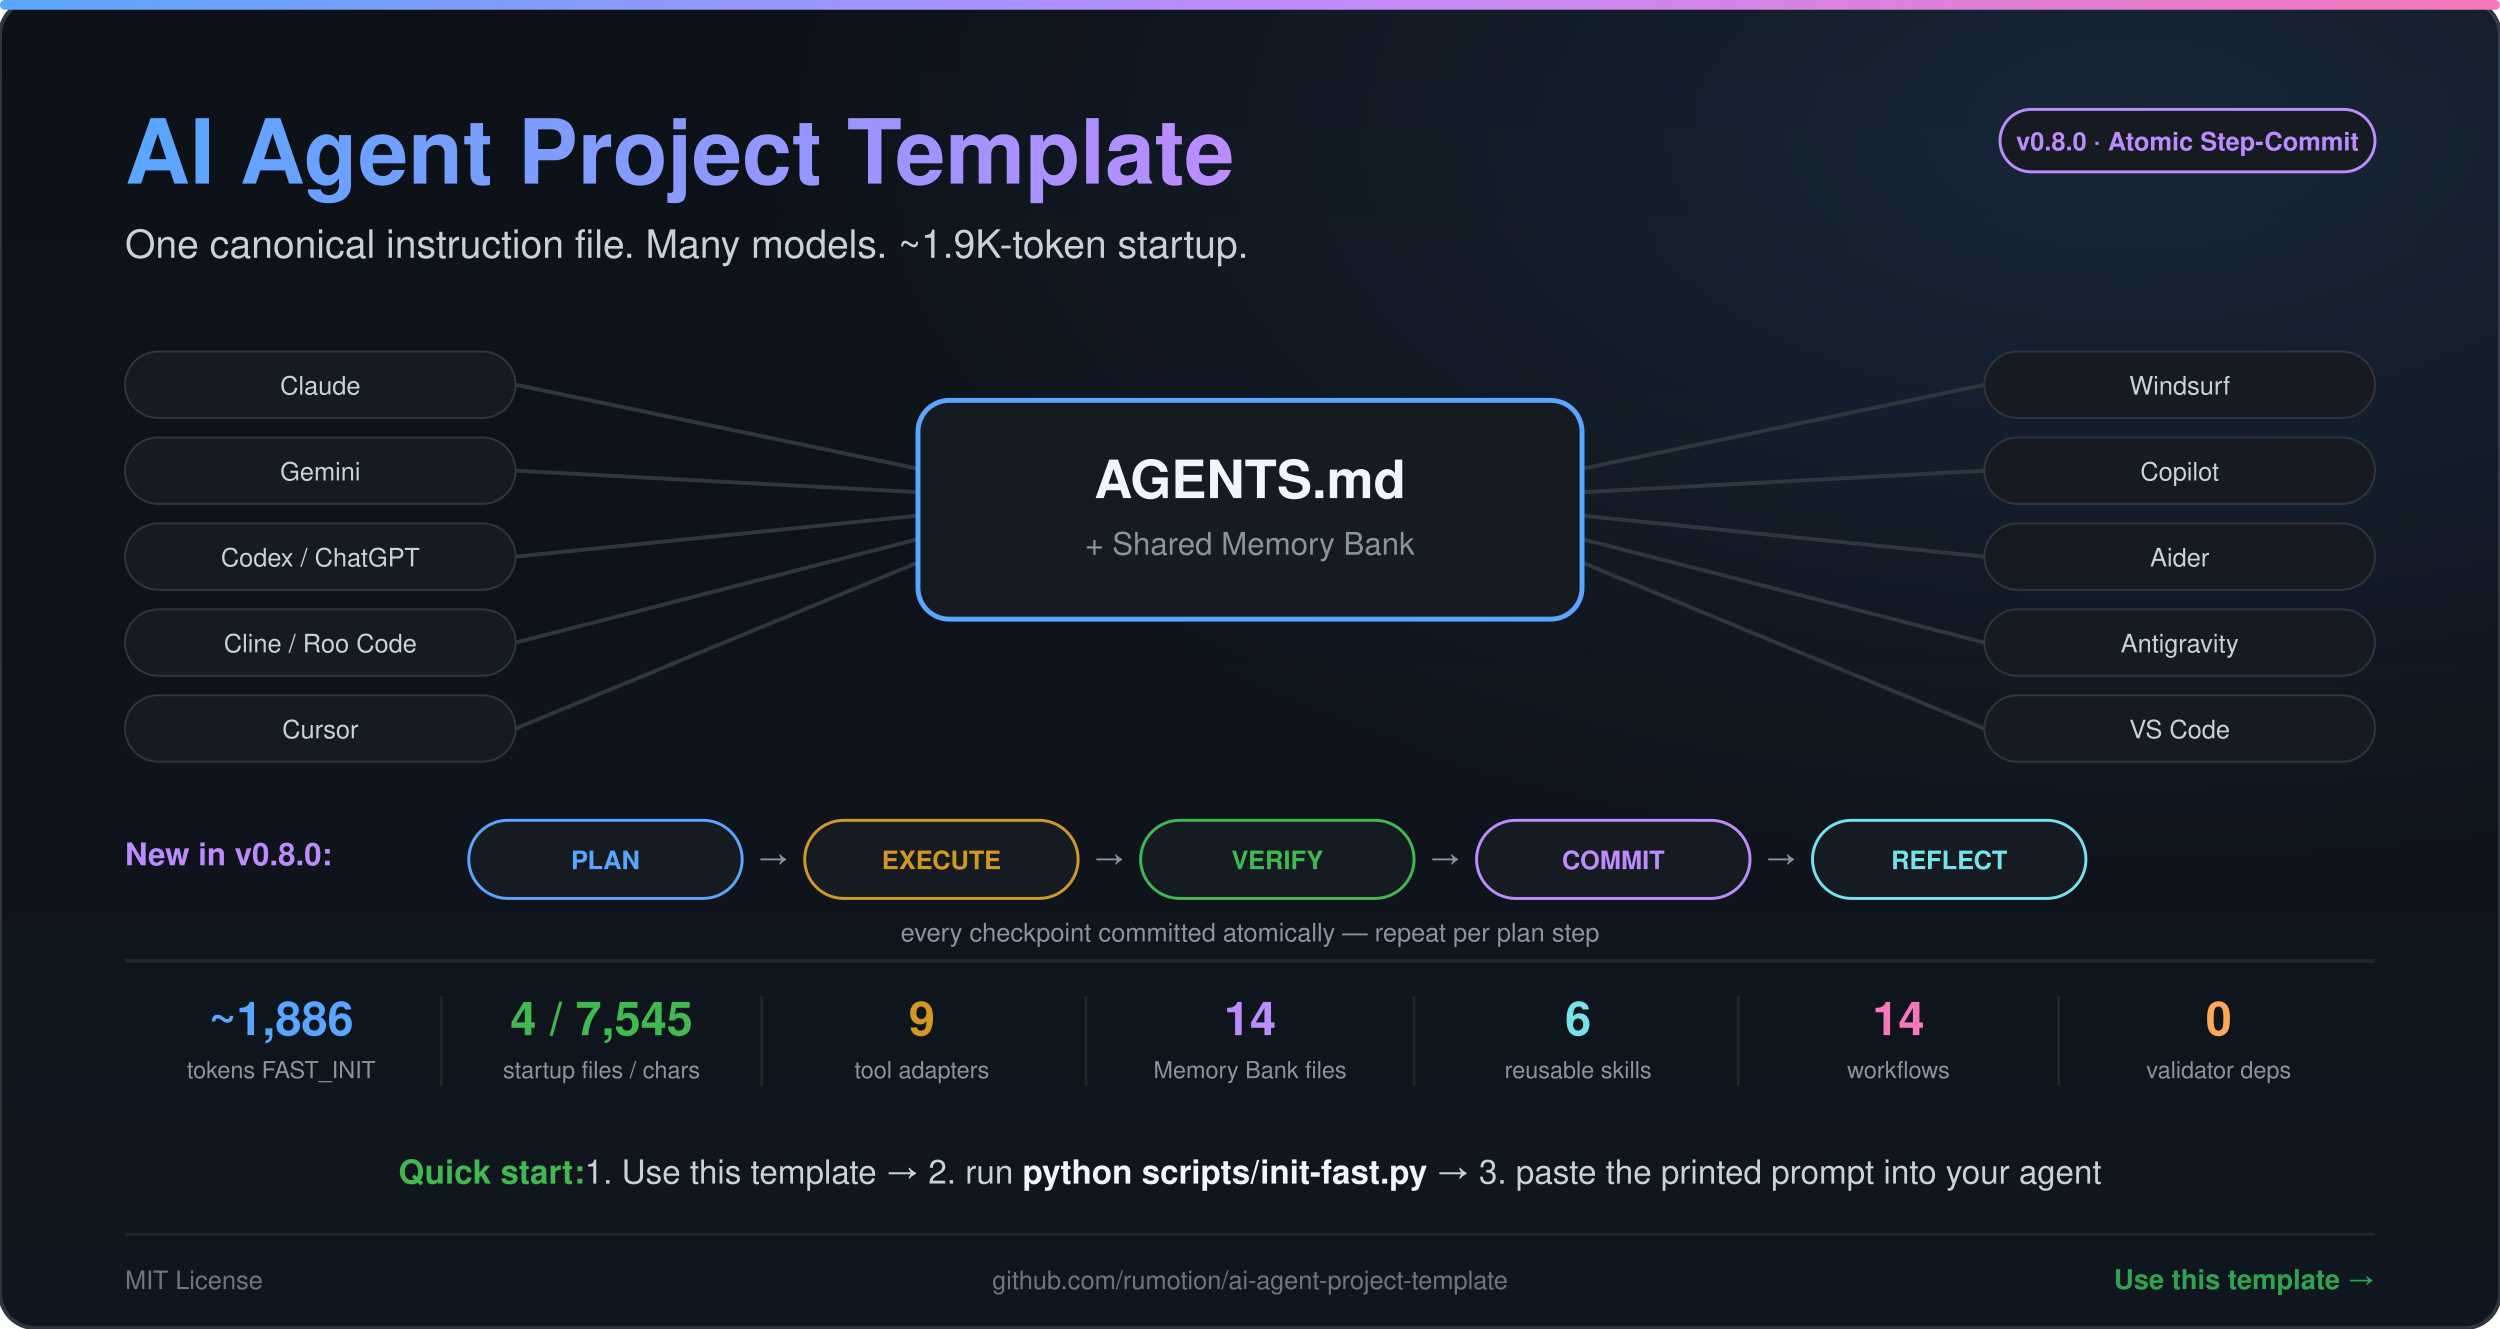
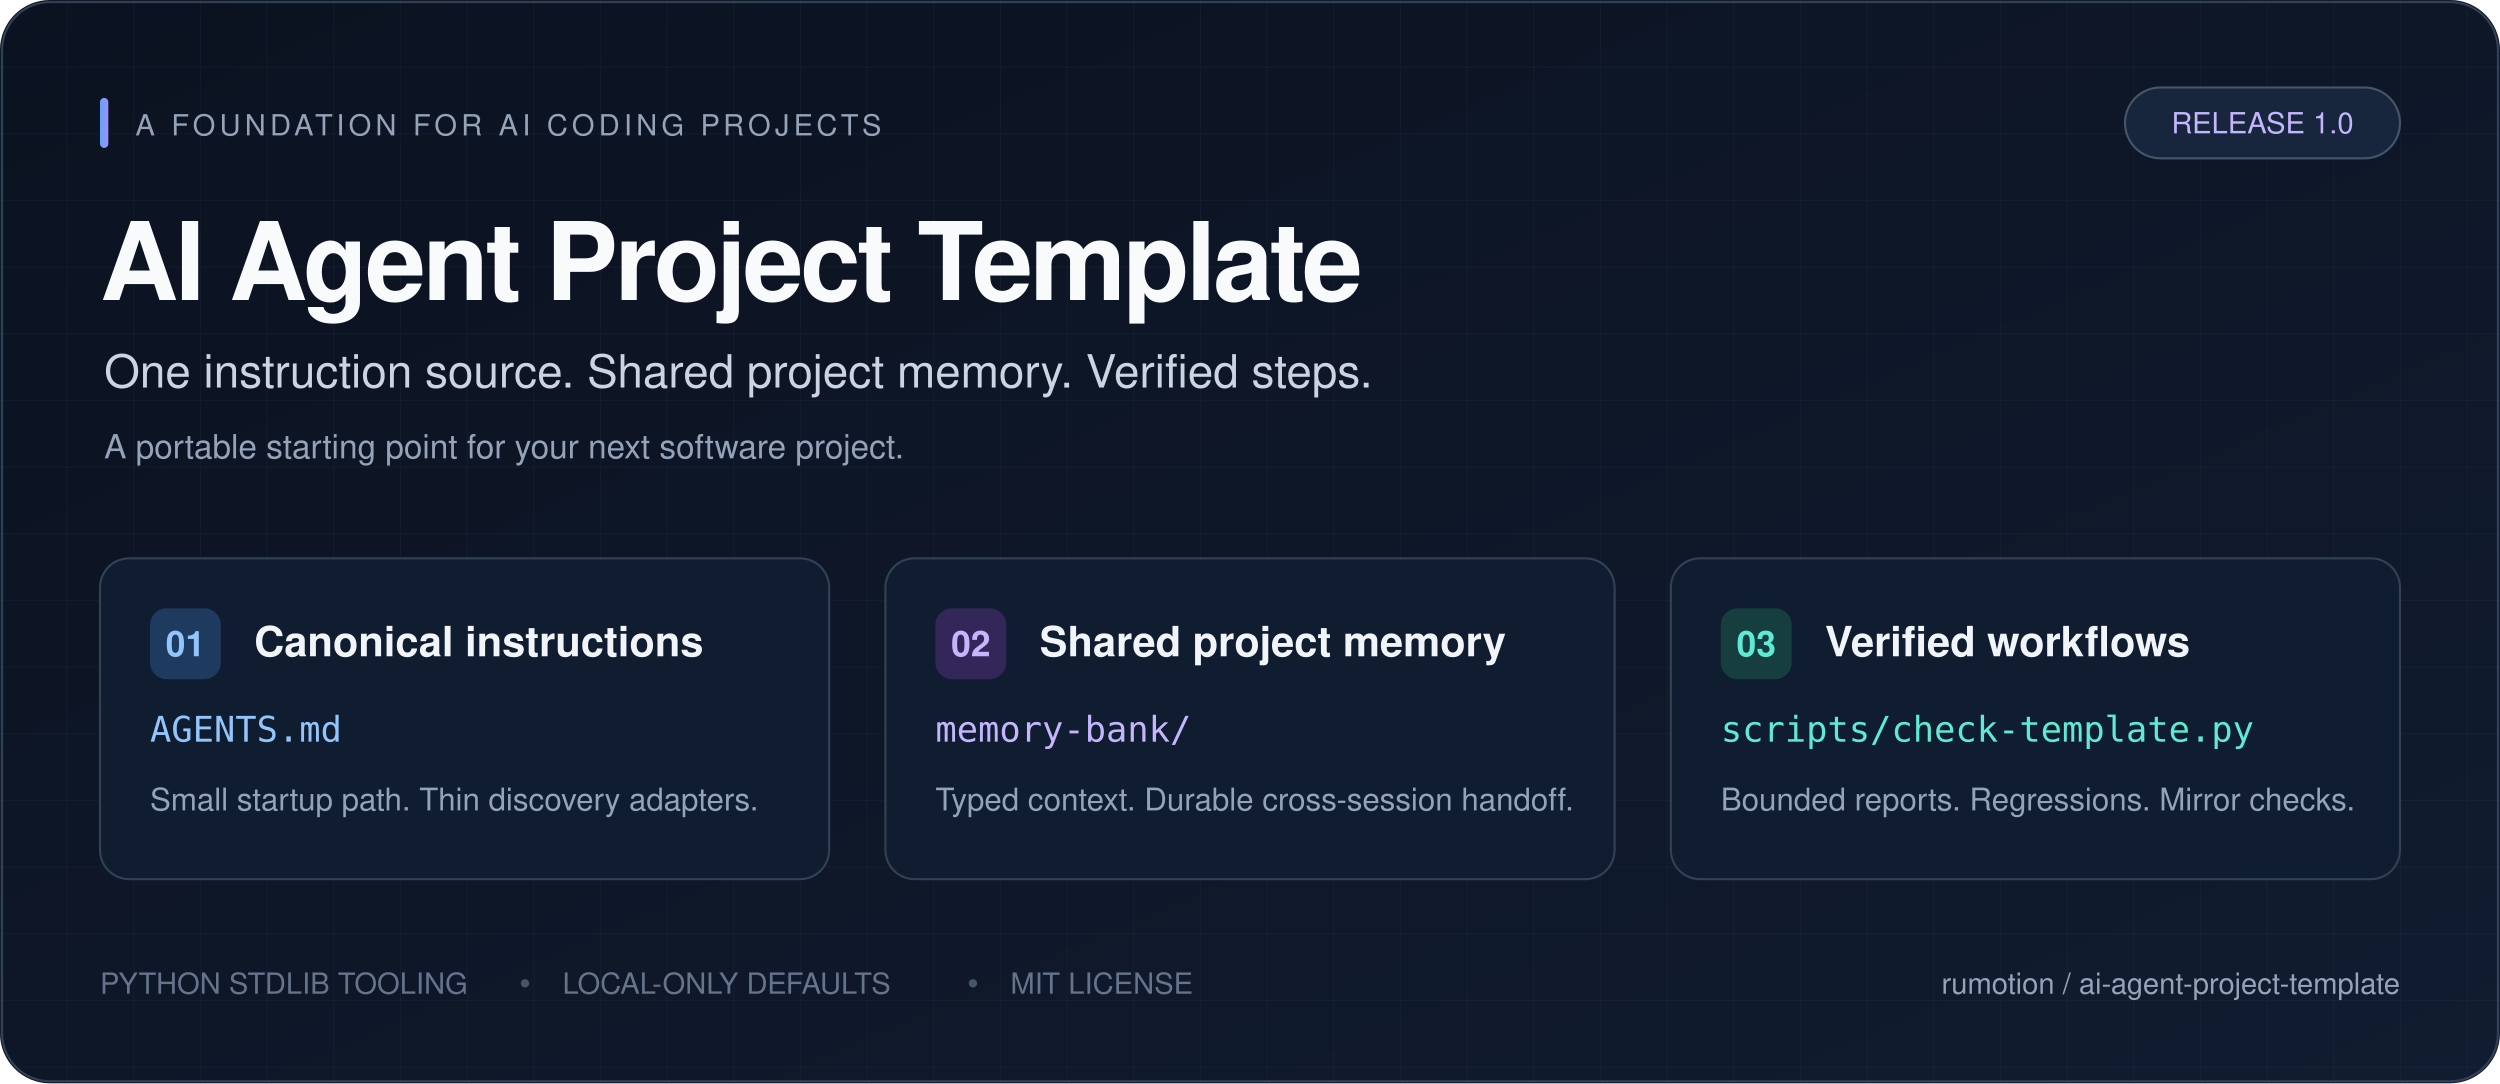
- <svg xmlns="http://www.w3.org/2000/svg" width="1280" height="680" viewBox="0 0 1280 680" font-family="Segoe UI, -apple-system, BlinkMacSystemFont, Helvetica, Arial, sans-serif">
+ <svg xmlns="http://www.w3.org/2000/svg" width="1200" height="520" viewBox="0 0 1200 520" role="img" aria-labelledby="title desc">
  <defs>
-     <linearGradient id="bgGrad" x1="0" y1="0" x2="0" y2="1">
-       <stop offset="0" stop-color="#0d1117" />
-       <stop offset="1" stop-color="#10161f" />
+     <linearGradient id="bg" x2="1" y2="1">
+       <stop stop-color="#0b1220" />
+       <stop offset="1" stop-color="#111c30" />
    </linearGradient>
-     <linearGradient id="titleGrad" x1="0" y1="0" x2="1" y2="0">
-       <stop offset="0" stop-color="#58a6ff" />
-       <stop offset="1" stop-color="#bc8cff" />
+     <linearGradient id="accent" x2="1">
+       <stop stop-color="#60a5fa" />
+       <stop offset="1" stop-color="#a78bfa" />
    </linearGradient>
-     <linearGradient id="accentBar" x1="0" y1="0" x2="1" y2="0">
-       <stop offset="0" stop-color="#58a6ff" />
-       <stop offset="0.5" stop-color="#bc8cff" />
-       <stop offset="1" stop-color="#f778ba" />
-     </linearGradient>
-     <radialGradient id="glow" cx="0.85" cy="0.1" r="0.55">
-       <stop offset="0" stop-color="#58a6ff" stop-opacity="0.14" />
-       <stop offset="1" stop-color="#58a6ff" stop-opacity="0" />
-     </radialGradient>
+     <pattern id="grid" width="32" height="32" patternUnits="userSpaceOnUse">
+       <path d="M 32 0 L 0 0 0 32" fill="none" stroke="#273449" stroke-width=".5" />
+     </pattern>
  </defs>
-   <rect width="1280" height="680" rx="18" fill="url(#bgGrad)" stroke="#30363d" stroke-width="2" />
-   <rect width="1280" height="680" rx="18" fill="url(#glow)" />
-   <rect x="0" y="0" width="1280" height="5" rx="2.5" fill="url(#accentBar)" />
-   <text x="64" y="94" font-size="46" font-weight="800" fill="url(#titleGrad)">AI Agent Project Template</text>
-   <text x="64" y="132" font-size="20" fill="#c9d1d9">One canonical instruction file. Many models. ~1.9K-token startup.</text>
-   <rect x="1024" y="56" width="192" height="32" rx="16" fill="#161b22" stroke="#bc8cff" stroke-width="1.5" />
-   <text x="1120" y="77" text-anchor="middle" font-size="13" font-weight="700" fill="#bc8cff">v0.8.0 · Atomic Step-Commit</text>
-   <g stroke="#30363d" stroke-width="2">
-     <line x1="264" y1="197" x2="470" y2="240" />
-     <line x1="264" y1="241" x2="470" y2="252" />
-     <line x1="264" y1="285" x2="470" y2="264" />
-     <line x1="264" y1="329" x2="470" y2="276" />
-     <line x1="264" y1="373" x2="470" y2="288" />
-     <line x1="1016" y1="197" x2="810" y2="240" />
-     <line x1="1016" y1="241" x2="810" y2="252" />
-     <line x1="1016" y1="285" x2="810" y2="264" />
-     <line x1="1016" y1="329" x2="810" y2="276" />
-     <line x1="1016" y1="373" x2="810" y2="288" />
+   <rect width="1200" height="520" rx="24" fill="url(#bg)" />
+   <rect width="1200" height="520" rx="24" fill="url(#grid)" opacity=".4" />
+   <rect x="1" y="1" width="1198" height="518" rx="23" fill="none" stroke="#334155" />
+   <rect x="48" y="47" width="4" height="24" rx="2" fill="url(#accent)" />
+   <g font-family="Segoe UI, Helvetica, Arial, sans-serif">
+     <text x="65" y="65" fill="#94a3b8" font-size="14" letter-spacing="2">A FOUNDATION FOR AI CODING PROJECTS</text>
+     <rect x="1020" y="42" width="132" height="34" rx="17" fill="#18263d" stroke="#475569" />
+     <text x="1086" y="64" text-anchor="middle" fill="#c4b5fd" font-size="14">RELEASE 1.0</text>
+     <text x="48" y="144" fill="#f8fafc" font-size="52" font-weight="700" letter-spacing="-1.5">AI Agent Project Template</text>
+     <text x="50" y="186" fill="#cbd5e1" font-size="22">One instruction source. Shared project memory. Verified steps.</text>
+     <text x="50" y="220" fill="#94a3b8" font-size="16">A portable starting point for your next software project.</text>
+     <g transform="translate(48,268)">
+       <rect width="350" height="154" rx="14" fill="#101d31" stroke="#334155" />
+       <rect x="24" y="24" width="34" height="34" rx="8" fill="#1e3a5f" />
+       <text x="41" y="47" text-anchor="middle" fill="#93c5fd" font-size="17" font-weight="700">01</text>
+       <text x="74" y="47" fill="#f1f5f9" font-size="20" font-weight="600">Canonical instructions</text>
+       <text x="24" y="88" fill="#93c5fd" font-family="Consolas, monospace" font-size="17">AGENTS.md</text>
+       <text x="24" y="121" fill="#94a3b8" font-size="15">Small startup path. Thin discovery adapters.</text>
+     </g>
+     <g transform="translate(425,268)">
+       <rect width="350" height="154" rx="14" fill="#101d31" stroke="#334155" />
+       <rect x="24" y="24" width="34" height="34" rx="8" fill="#33275a" />
+       <text x="41" y="47" text-anchor="middle" fill="#c4b5fd" font-size="17" font-weight="700">02</text>
+       <text x="74" y="47" fill="#f1f5f9" font-size="20" font-weight="600">Shared project memory</text>
+       <text x="24" y="88" fill="#c4b5fd" font-family="Consolas, monospace" font-size="17">memory-bank/</text>
+       <text x="24" y="121" fill="#94a3b8" font-size="15">Typed context. Durable cross-session handoff.</text>
+     </g>
+     <g transform="translate(802,268)">
+       <rect width="350" height="154" rx="14" fill="#101d31" stroke="#334155" />
+       <rect x="24" y="24" width="34" height="34" rx="8" fill="#163e3e" />
+       <text x="41" y="47" text-anchor="middle" fill="#5eead4" font-size="17" font-weight="700">03</text>
+       <text x="74" y="47" fill="#f1f5f9" font-size="20" font-weight="600">Verified workflows</text>
+       <text x="24" y="88" fill="#5eead4" font-family="Consolas, monospace" font-size="17">scripts/check-template.py</text>
+       <text x="24" y="121" fill="#94a3b8" font-size="15">Bounded reports. Regressions. Mirror checks.</text>
+     </g>
+     <text x="48" y="477" fill="#64748b" font-size="14">PYTHON STDLIB TOOLING</text>
+     <circle cx="252" cy="472" r="2" fill="#475569" />
+     <text x="270" y="477" fill="#64748b" font-size="14">LOCAL-ONLY DEFAULTS</text>
+     <circle cx="467" cy="472" r="2" fill="#475569" />
+     <text x="485" y="477" fill="#64748b" font-size="14">MIT LICENSE</text>
+     <text x="1152" y="477" text-anchor="end" fill="#94a3b8" font-size="14">rumotion / ai-agent-project-template</text>
  </g>
-   <rect x="470" y="205" width="340" height="112" rx="16" fill="#161b22" stroke="#58a6ff" stroke-width="2.5" />
-   <text x="640" y="255" text-anchor="middle" font-size="27" font-weight="800" fill="#f0f6fc">AGENTS.md</text>
-   <text x="640" y="284" text-anchor="middle" font-size="16" fill="#8b949e">+ Shared Memory Bank</text>
-   <g font-size="13" fill="#c9d1d9">
-     <rect x="64" y="180" width="200" height="34" rx="17" fill="#161b22" stroke="#30363d" />
-     <text x="164" y="202" text-anchor="middle">Claude</text>
-     <rect x="64" y="224" width="200" height="34" rx="17" fill="#161b22" stroke="#30363d" />
-     <text x="164" y="246" text-anchor="middle">Gemini</text>
-     <rect x="64" y="268" width="200" height="34" rx="17" fill="#161b22" stroke="#30363d" />
-     <text x="164" y="290" text-anchor="middle">Codex / ChatGPT</text>
-     <rect x="64" y="312" width="200" height="34" rx="17" fill="#161b22" stroke="#30363d" />
-     <text x="164" y="334" text-anchor="middle">Cline / Roo Code</text>
-     <rect x="64" y="356" width="200" height="34" rx="17" fill="#161b22" stroke="#30363d" />
-     <text x="164" y="378" text-anchor="middle">Cursor</text>
-     <rect x="1016" y="180" width="200" height="34" rx="17" fill="#161b22" stroke="#30363d" />
-     <text x="1116" y="202" text-anchor="middle">Windsurf</text>
-     <rect x="1016" y="224" width="200" height="34" rx="17" fill="#161b22" stroke="#30363d" />
-     <text x="1116" y="246" text-anchor="middle">Copilot</text>
-     <rect x="1016" y="268" width="200" height="34" rx="17" fill="#161b22" stroke="#30363d" />
-     <text x="1116" y="290" text-anchor="middle">Aider</text>
-     <rect x="1016" y="312" width="200" height="34" rx="17" fill="#161b22" stroke="#30363d" />
-     <text x="1116" y="334" text-anchor="middle">Antigravity</text>
-     <rect x="1016" y="356" width="200" height="34" rx="17" fill="#161b22" stroke="#30363d" />
-     <text x="1116" y="378" text-anchor="middle">VS Code</text>
-   </g>
-   <text x="64" y="443" font-size="16" font-weight="700" fill="#bc8cff">New in v0.8.0:</text>
-   <g font-size="13" font-weight="700">
-     <rect x="240" y="420" width="140" height="40" rx="20" fill="#161b22" stroke="#58a6ff" stroke-width="1.5" />
-     <text x="310" y="445" text-anchor="middle" fill="#58a6ff">PLAN</text>
-     <text x="396" y="445" text-anchor="middle" fill="#8b949e" font-size="16">→</text>
-     <rect x="412" y="420" width="140" height="40" rx="20" fill="#161b22" stroke="#d29922" stroke-width="1.5" />
-     <text x="482" y="445" text-anchor="middle" fill="#d29922">EXECUTE</text>
-     <text x="568" y="445" text-anchor="middle" fill="#8b949e" font-size="16">→</text>
-     <rect x="584" y="420" width="140" height="40" rx="20" fill="#161b22" stroke="#3fb950" stroke-width="1.5" />
-     <text x="654" y="445" text-anchor="middle" fill="#3fb950">VERIFY</text>
-     <text x="740" y="445" text-anchor="middle" fill="#8b949e" font-size="16">→</text>
-     <rect x="756" y="420" width="140" height="40" rx="20" fill="#161b22" stroke="#bc8cff" stroke-width="1.5" />
-     <text x="826" y="445" text-anchor="middle" fill="#bc8cff">COMMIT</text>
-     <text x="912" y="445" text-anchor="middle" fill="#8b949e" font-size="16">→</text>
-     <rect x="928" y="420" width="140" height="40" rx="20" fill="#161b22" stroke="#76e3ea" stroke-width="1.5" />
-     <text x="998" y="445" text-anchor="middle" fill="#76e3ea">REFLECT</text>
-   </g>
-   <text x="640" y="482" text-anchor="middle" font-size="13" fill="#8b949e">every checkpoint committed atomically — repeat per plan step</text>
-   <line x1="64" y1="492" x2="1216" y2="492" stroke="#21262d" stroke-width="2" />
-   <g text-anchor="middle">
-     <text x="144" y="530" font-size="24" font-weight="800" fill="#58a6ff">~1,886</text>
-     <text x="144" y="552" font-size="12" fill="#8b949e">tokens FAST_INIT</text>
-     <text x="308" y="530" font-size="24" font-weight="800" fill="#3fb950">4 / 7,545</text>
-     <text x="308" y="552" font-size="12" fill="#8b949e">startup files / chars</text>
-     <text x="472" y="530" font-size="24" font-weight="800" fill="#d29922">9</text>
-     <text x="472" y="552" font-size="12" fill="#8b949e">tool adapters</text>
-     <text x="640" y="530" font-size="24" font-weight="800" fill="#bc8cff">14</text>
-     <text x="640" y="552" font-size="12" fill="#8b949e">Memory Bank files</text>
-     <text x="808" y="530" font-size="24" font-weight="800" fill="#76e3ea">6</text>
-     <text x="808" y="552" font-size="12" fill="#8b949e">reusable skills</text>
-     <text x="972" y="530" font-size="24" font-weight="800" fill="#f778ba">14</text>
-     <text x="972" y="552" font-size="12" fill="#8b949e">workflows</text>
-     <text x="1136" y="530" font-size="24" font-weight="800" fill="#ffa657">0</text>
-     <text x="1136" y="552" font-size="12" fill="#8b949e">validator deps</text>
-   </g>
-   <g stroke="#21262d" stroke-width="1.5">
-     <line x1="226" y1="510" x2="226" y2="556" />
-     <line x1="390" y1="510" x2="390" y2="556" />
-     <line x1="556" y1="510" x2="556" y2="556" />
-     <line x1="724" y1="510" x2="724" y2="556" />
-     <line x1="890" y1="510" x2="890" y2="556" />
-     <line x1="1054" y1="510" x2="1054" y2="556" />
-   </g>
-   <text x="640" y="606" text-anchor="middle" font-size="17" fill="#c9d1d9">
-     <tspan font-weight="800" fill="#3fb950">Quick start:  </tspan>1. Use this template   →   2. run <tspan font-weight="700" fill="#f0f6fc">python scripts/init-fast.py</tspan>   →   3. paste the printed prompt into your agent</text>
-   <line x1="64" y1="632" x2="1216" y2="632" stroke="#21262d" stroke-width="1.5" />
-   <text x="64" y="660" font-size="13" fill="#6e7681">MIT License</text>
-   <text x="640" y="660" text-anchor="middle" font-size="13" fill="#6e7681">github.com/rumotion/ai-agent-project-template</text>
-   <text x="1216" y="660" text-anchor="end" font-size="14" font-weight="700" fill="#2ea44f">Use this template →</text>
</svg>
